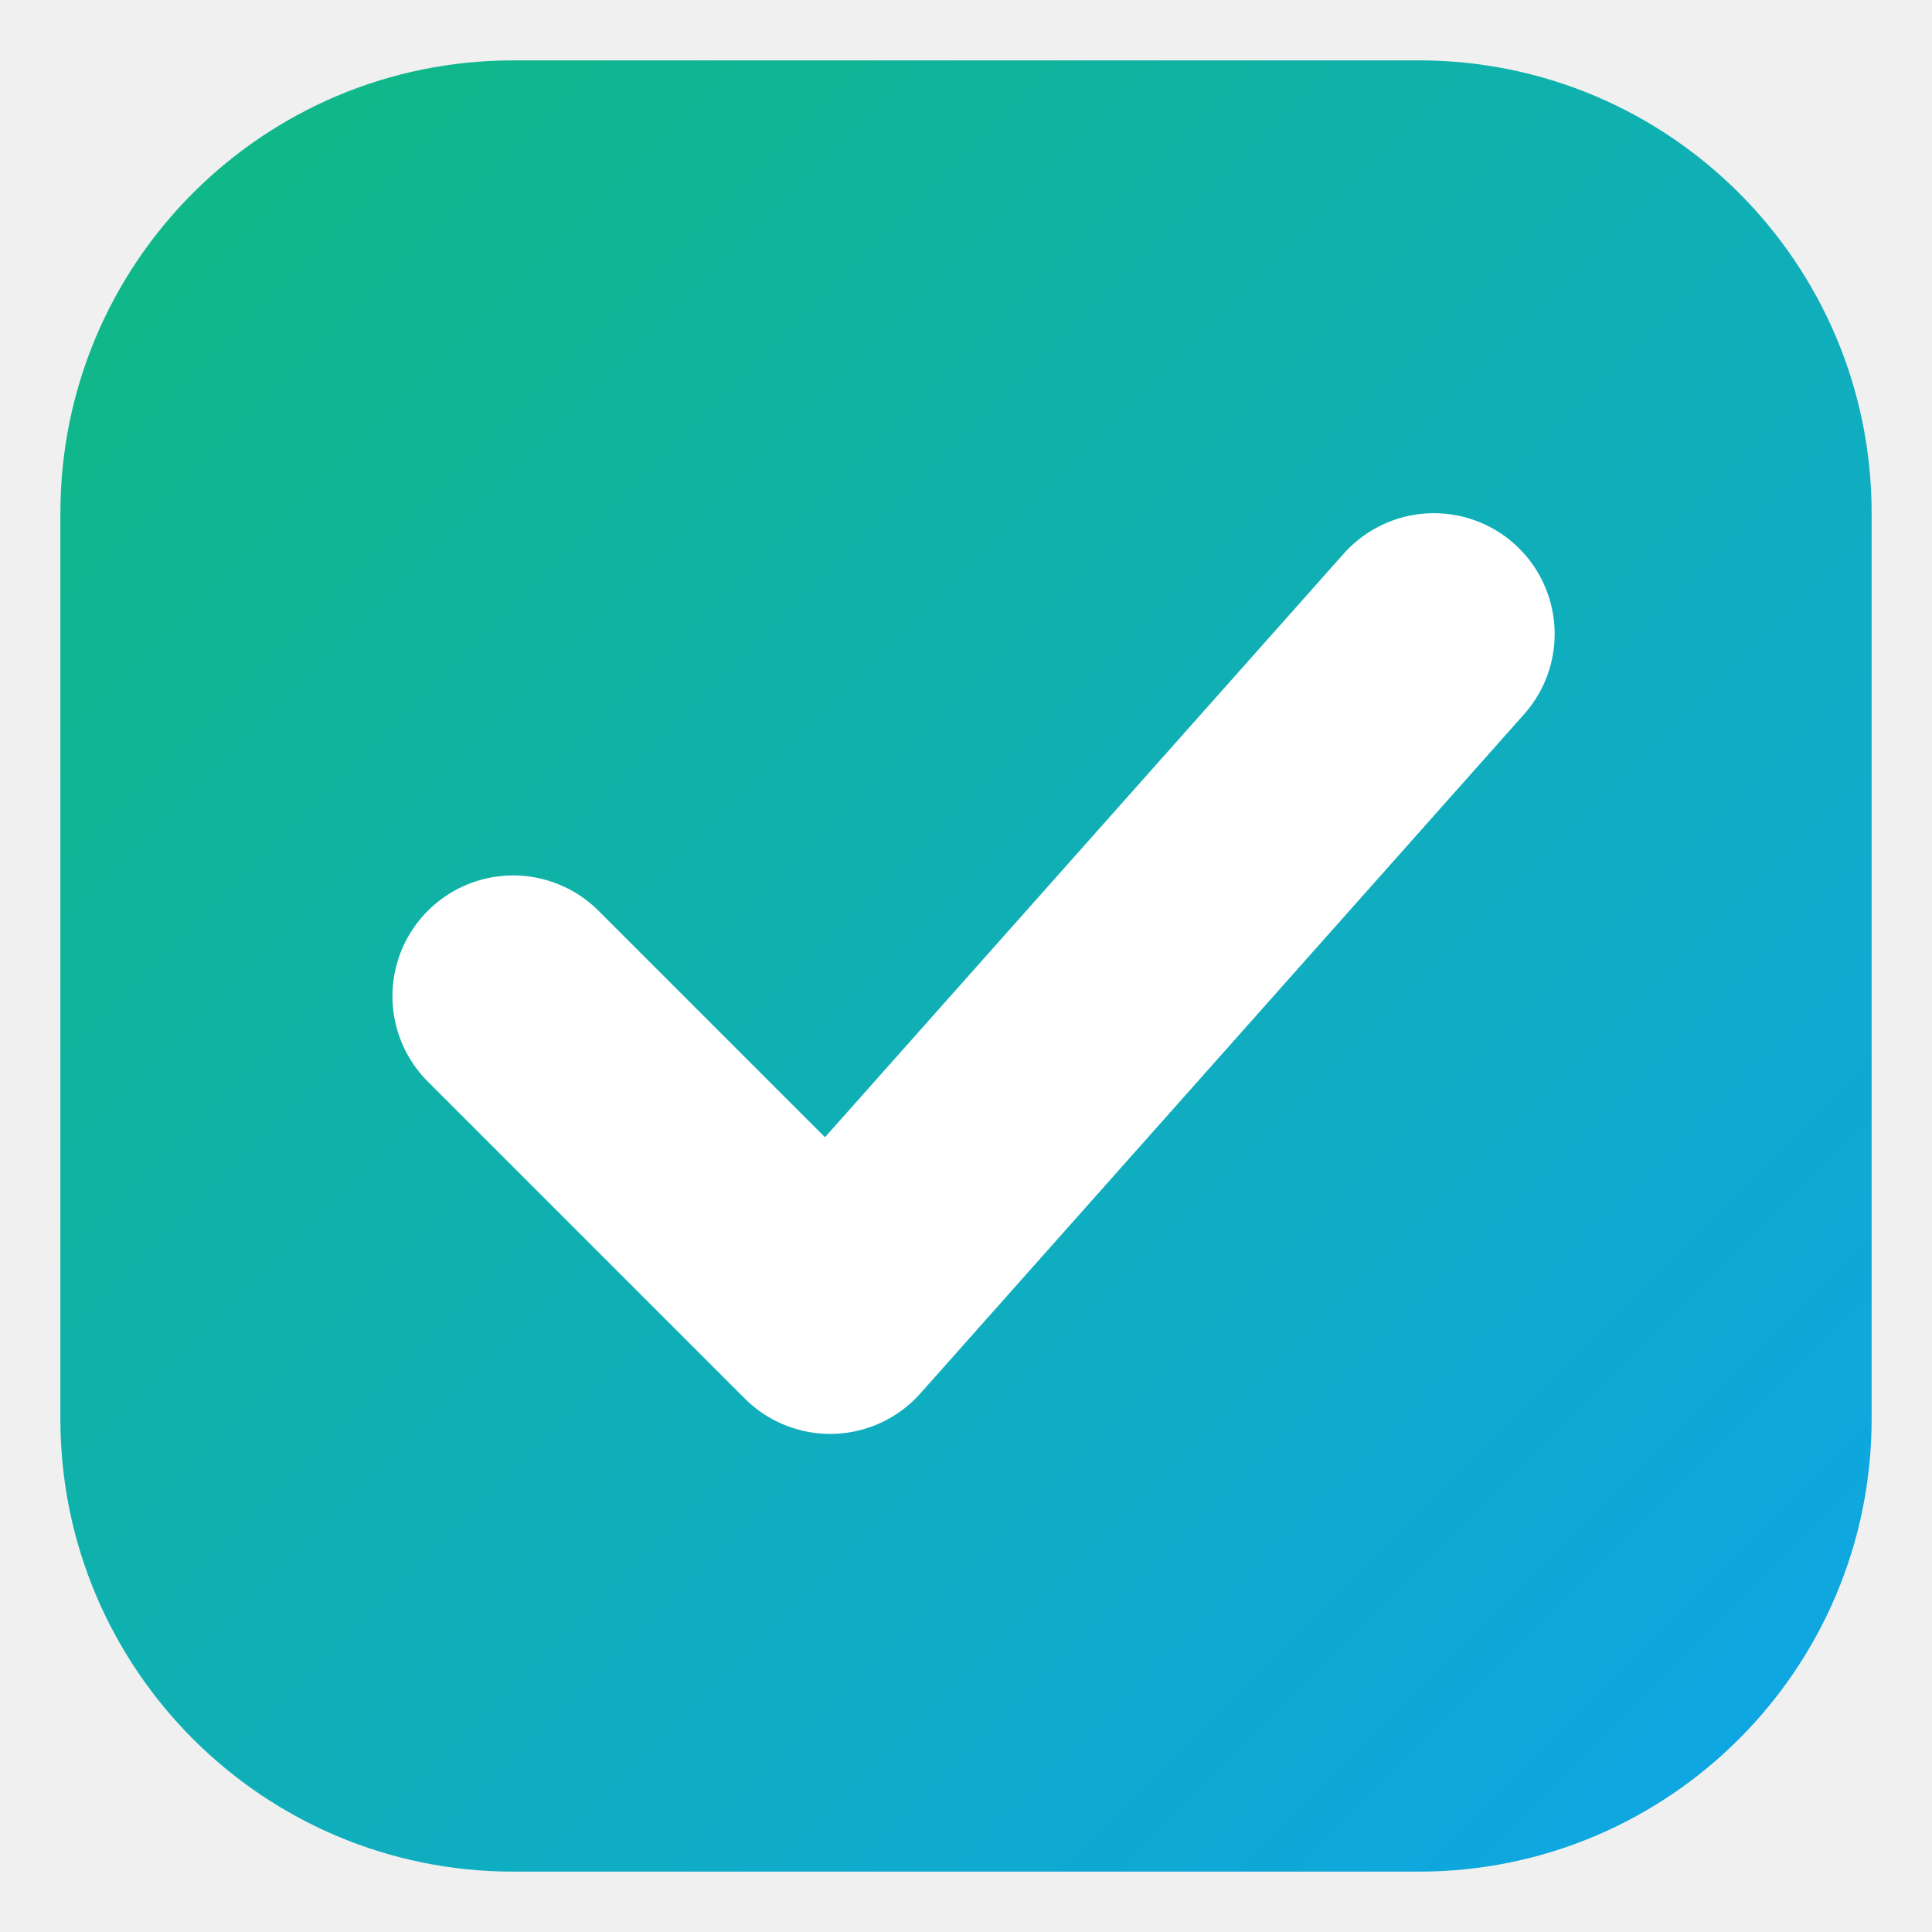
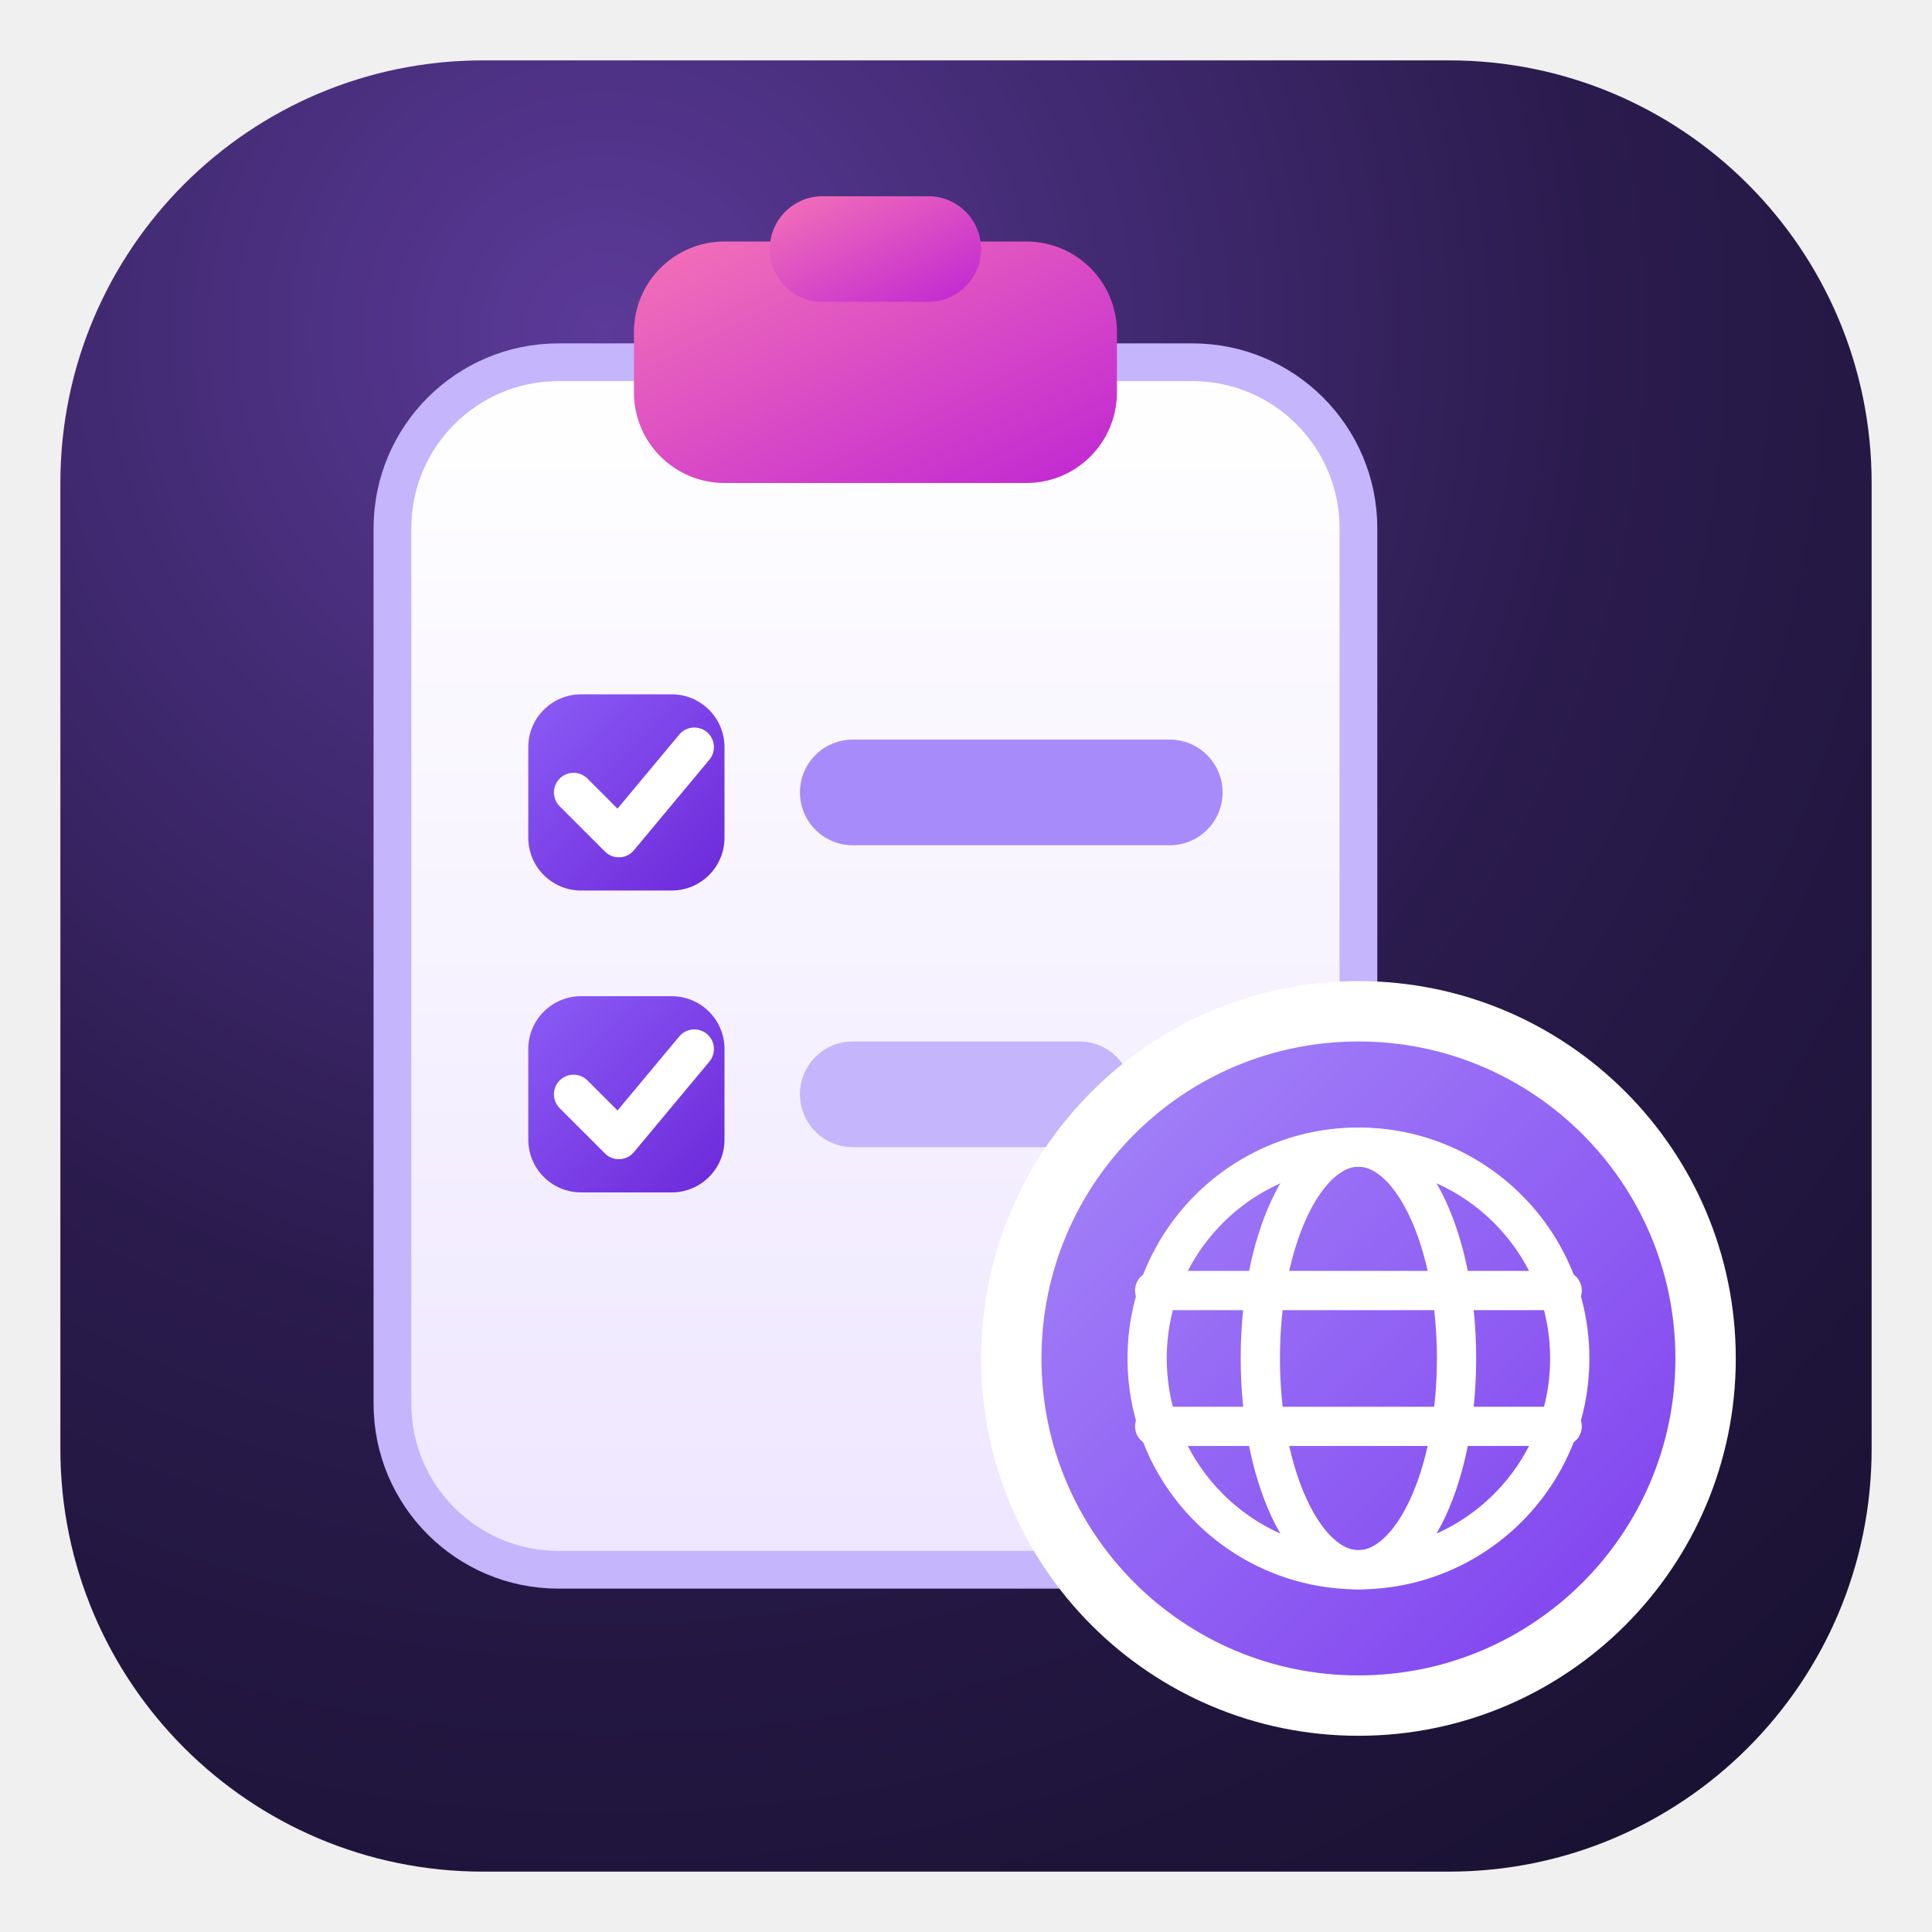
<svg xmlns="http://www.w3.org/2000/svg" viewBox="0 0 128 128">
  <defs>
-     <linearGradient id="g" x1="0" y1="0" x2="1" y2="1">
-       <stop offset="0" stop-color="#10B981" />
-       <stop offset="1" stop-color="#0EA5E9" />
+     <linearGradient id="bgL" x1="0" y1="0" x2="1" y2="1">
+       <stop offset="0" stop-color="#F6EEFF" />
+       <stop offset="1" stop-color="#E6D6FF" />
+     </linearGradient>
+     <radialGradient id="bgD" cx=".3" cy=".15" r="1">
+       <stop offset="0" stop-color="#5B3A99" />
+       <stop offset=".55" stop-color="#2A1B4D" />
+       <stop offset="1" stop-color="#1A1233" />
+     </radialGradient>
+     <linearGradient id="board" x1="0" y1="0" x2="0" y2="1">
+       <stop offset="0" stop-color="#FFFFFF" />
+       <stop offset="1" stop-color="#EEE6FF" />
+     </linearGradient>
+     <linearGradient id="clip" x1="0" y1="0" x2="1" y2="1">
+       <stop offset="0" stop-color="#F472B6" />
+       <stop offset="1" stop-color="#C026D3" />
+     </linearGradient>
+     <linearGradient id="globe" x1="0" y1="0" x2="1" y2="1">
+       <stop offset="0" stop-color="#A78BFA" />
+       <stop offset="1" stop-color="#7C3AED" />
+     </linearGradient>
+     <linearGradient id="tick" x1="0" y1="0" x2="1" y2="1">
+       <stop offset="0" stop-color="#8B5CF6" />
+       <stop offset="1" stop-color="#6D28D9" />
    </linearGradient>
  </defs>
-   <rect x="4" y="4" width="120" height="120" rx="30" fill="url(#g)" />
-   <path d="M34 66 L55 87 L95 42" fill="none" stroke="#fff" stroke-width="16" stroke-linecap="round" stroke-linejoin="round" />
+   <rect x="4" y="4" width="120" height="120" rx="28" fill="url(#bgD)" />
+   <rect x="26" y="24" width="64" height="80" rx="11" fill="url(#board)" stroke="#C4B5FD" stroke-width="2.5" />
+   <rect x="42" y="16" width="32" height="16" rx="6" fill="url(#clip)" />
+   <rect x="51" y="13" width="14" height="7" rx="3.5" fill="url(#clip)" />
+   <rect x="35" y="46" width="13" height="13" rx="3.5" fill="url(#tick)" />
+   <path d="M38 52.5 l3 3 l5 -6" fill="none" stroke="#fff" stroke-width="2.6" stroke-linecap="round" stroke-linejoin="round" />
+   <rect x="53" y="49" width="28" height="7" rx="3.5" fill="#A78BFA" />
+   <rect x="35" y="66" width="13" height="13" rx="3.5" fill="url(#tick)" />
+   <path d="M38 72.5 l3 3 l5 -6" fill="none" stroke="#fff" stroke-width="2.6" stroke-linecap="round" stroke-linejoin="round" />
+   <rect x="53" y="69" width="22" height="7" rx="3.5" fill="#C4B5FD" />
+   <circle cx="90" cy="90" r="23" fill="url(#globe)" stroke="#fff" stroke-width="4" />
+   <g fill="none" stroke="#fff" stroke-width="2.6" stroke-linecap="round">
+     <circle cx="90" cy="90" r="14" />
+     <ellipse cx="90" cy="90" rx="6.5" ry="14" />
+     <path d="M76.5 85.5 h27 M76.5 94.5 h27" />
+   </g>
</svg>
